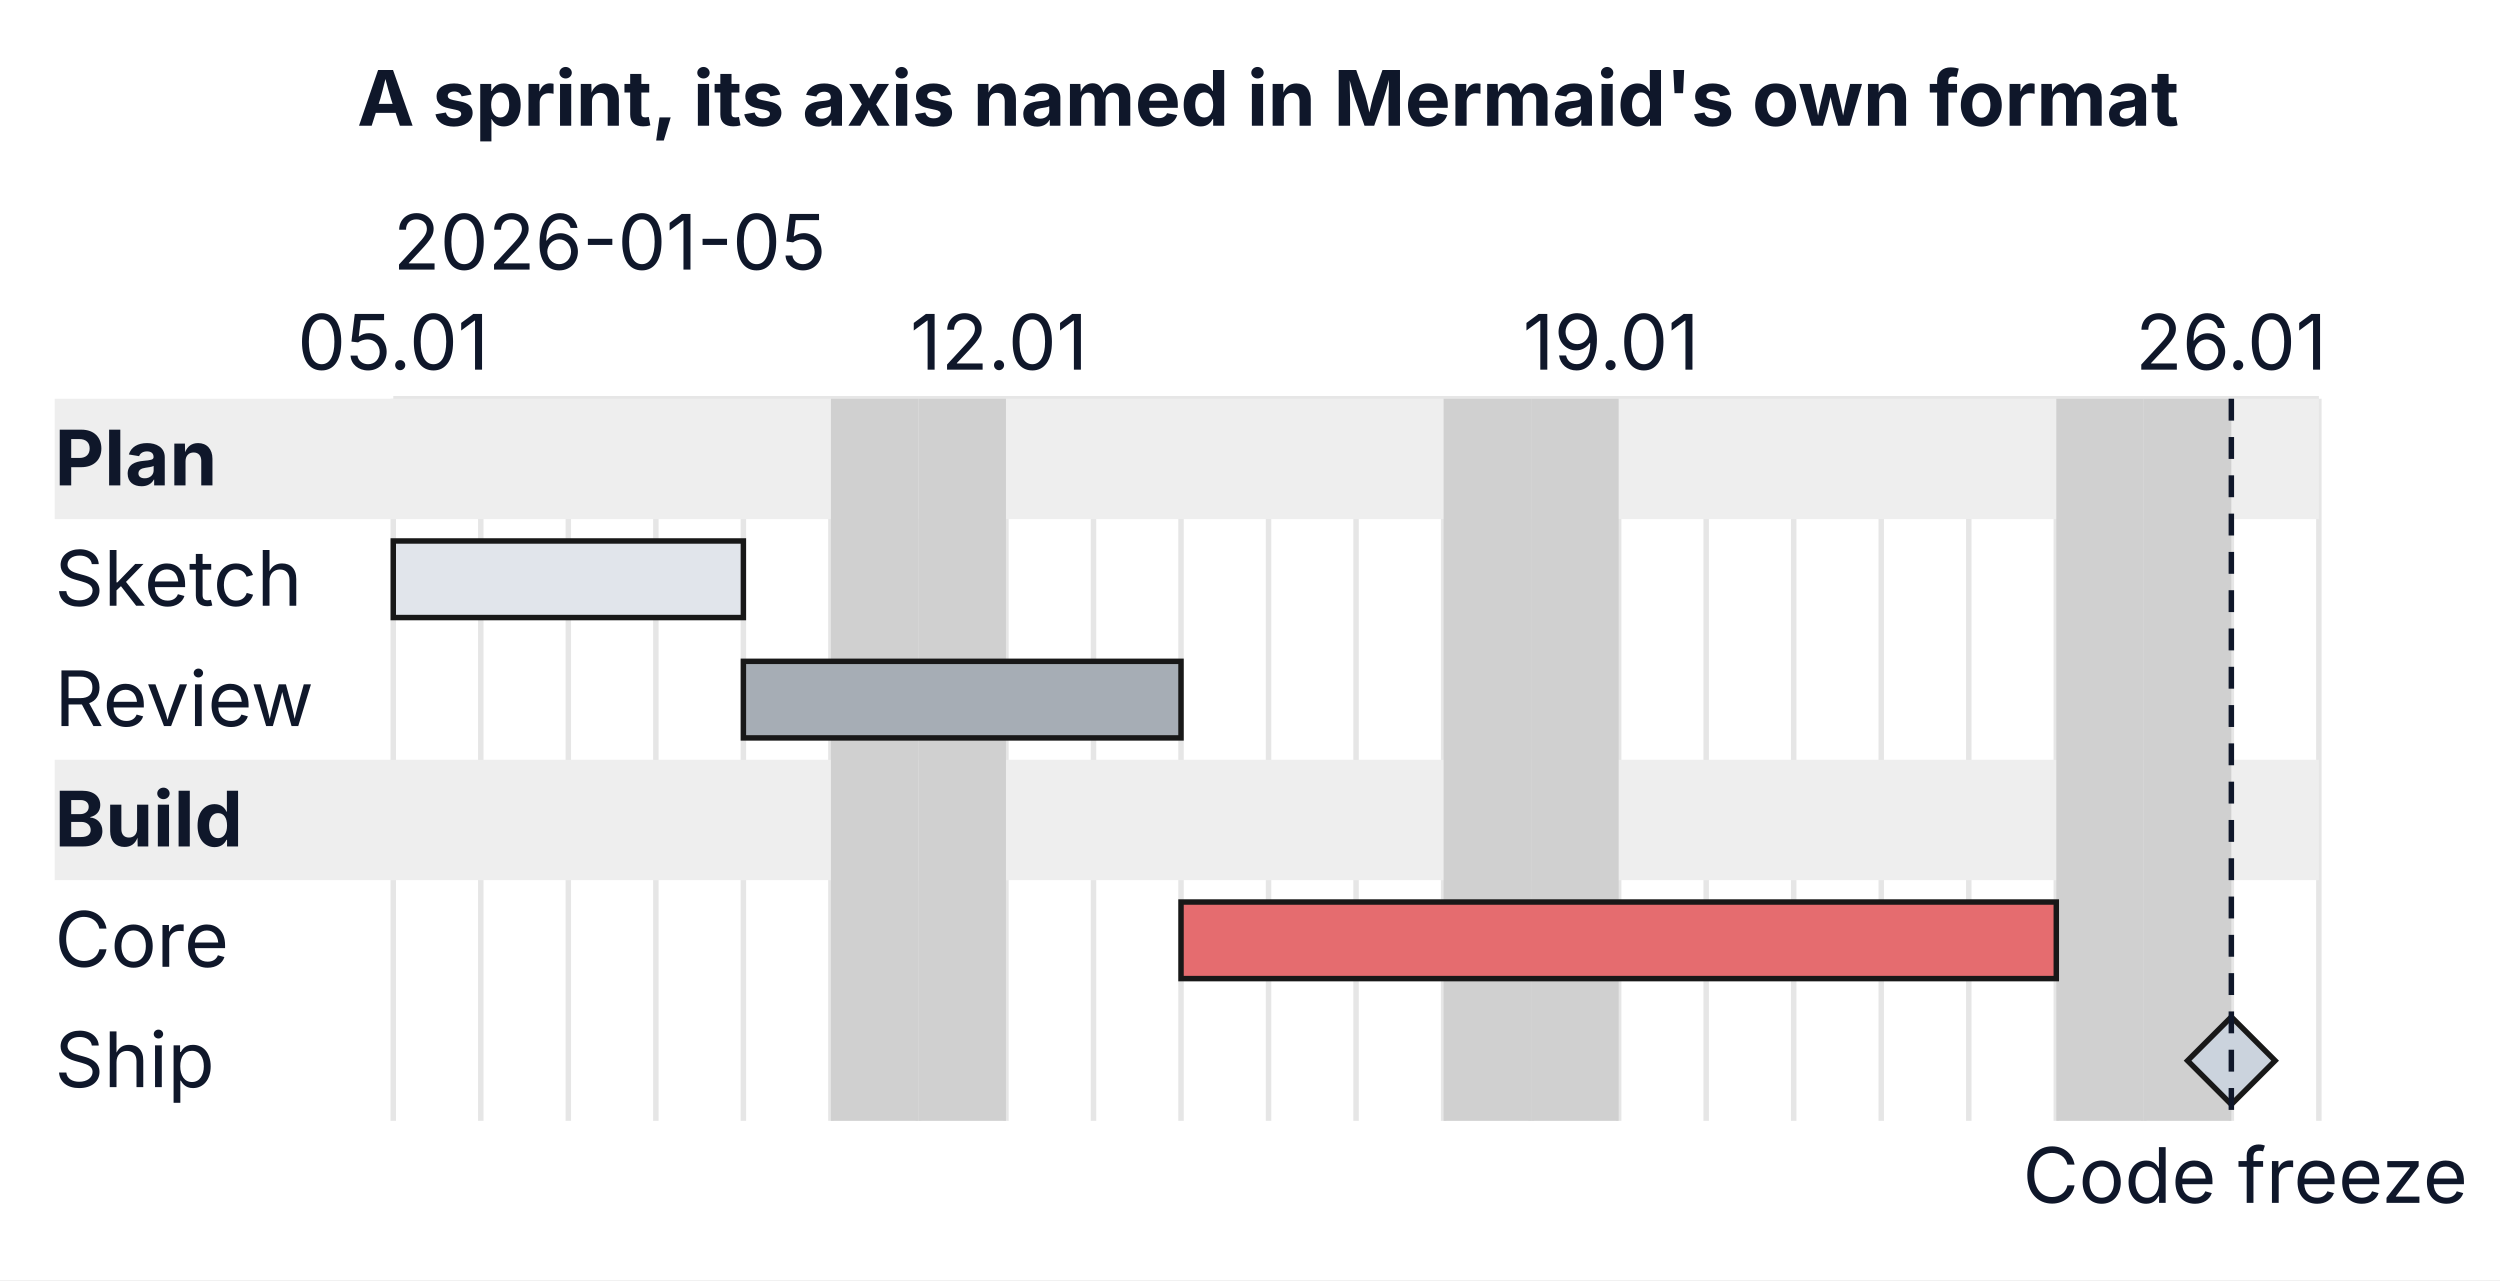
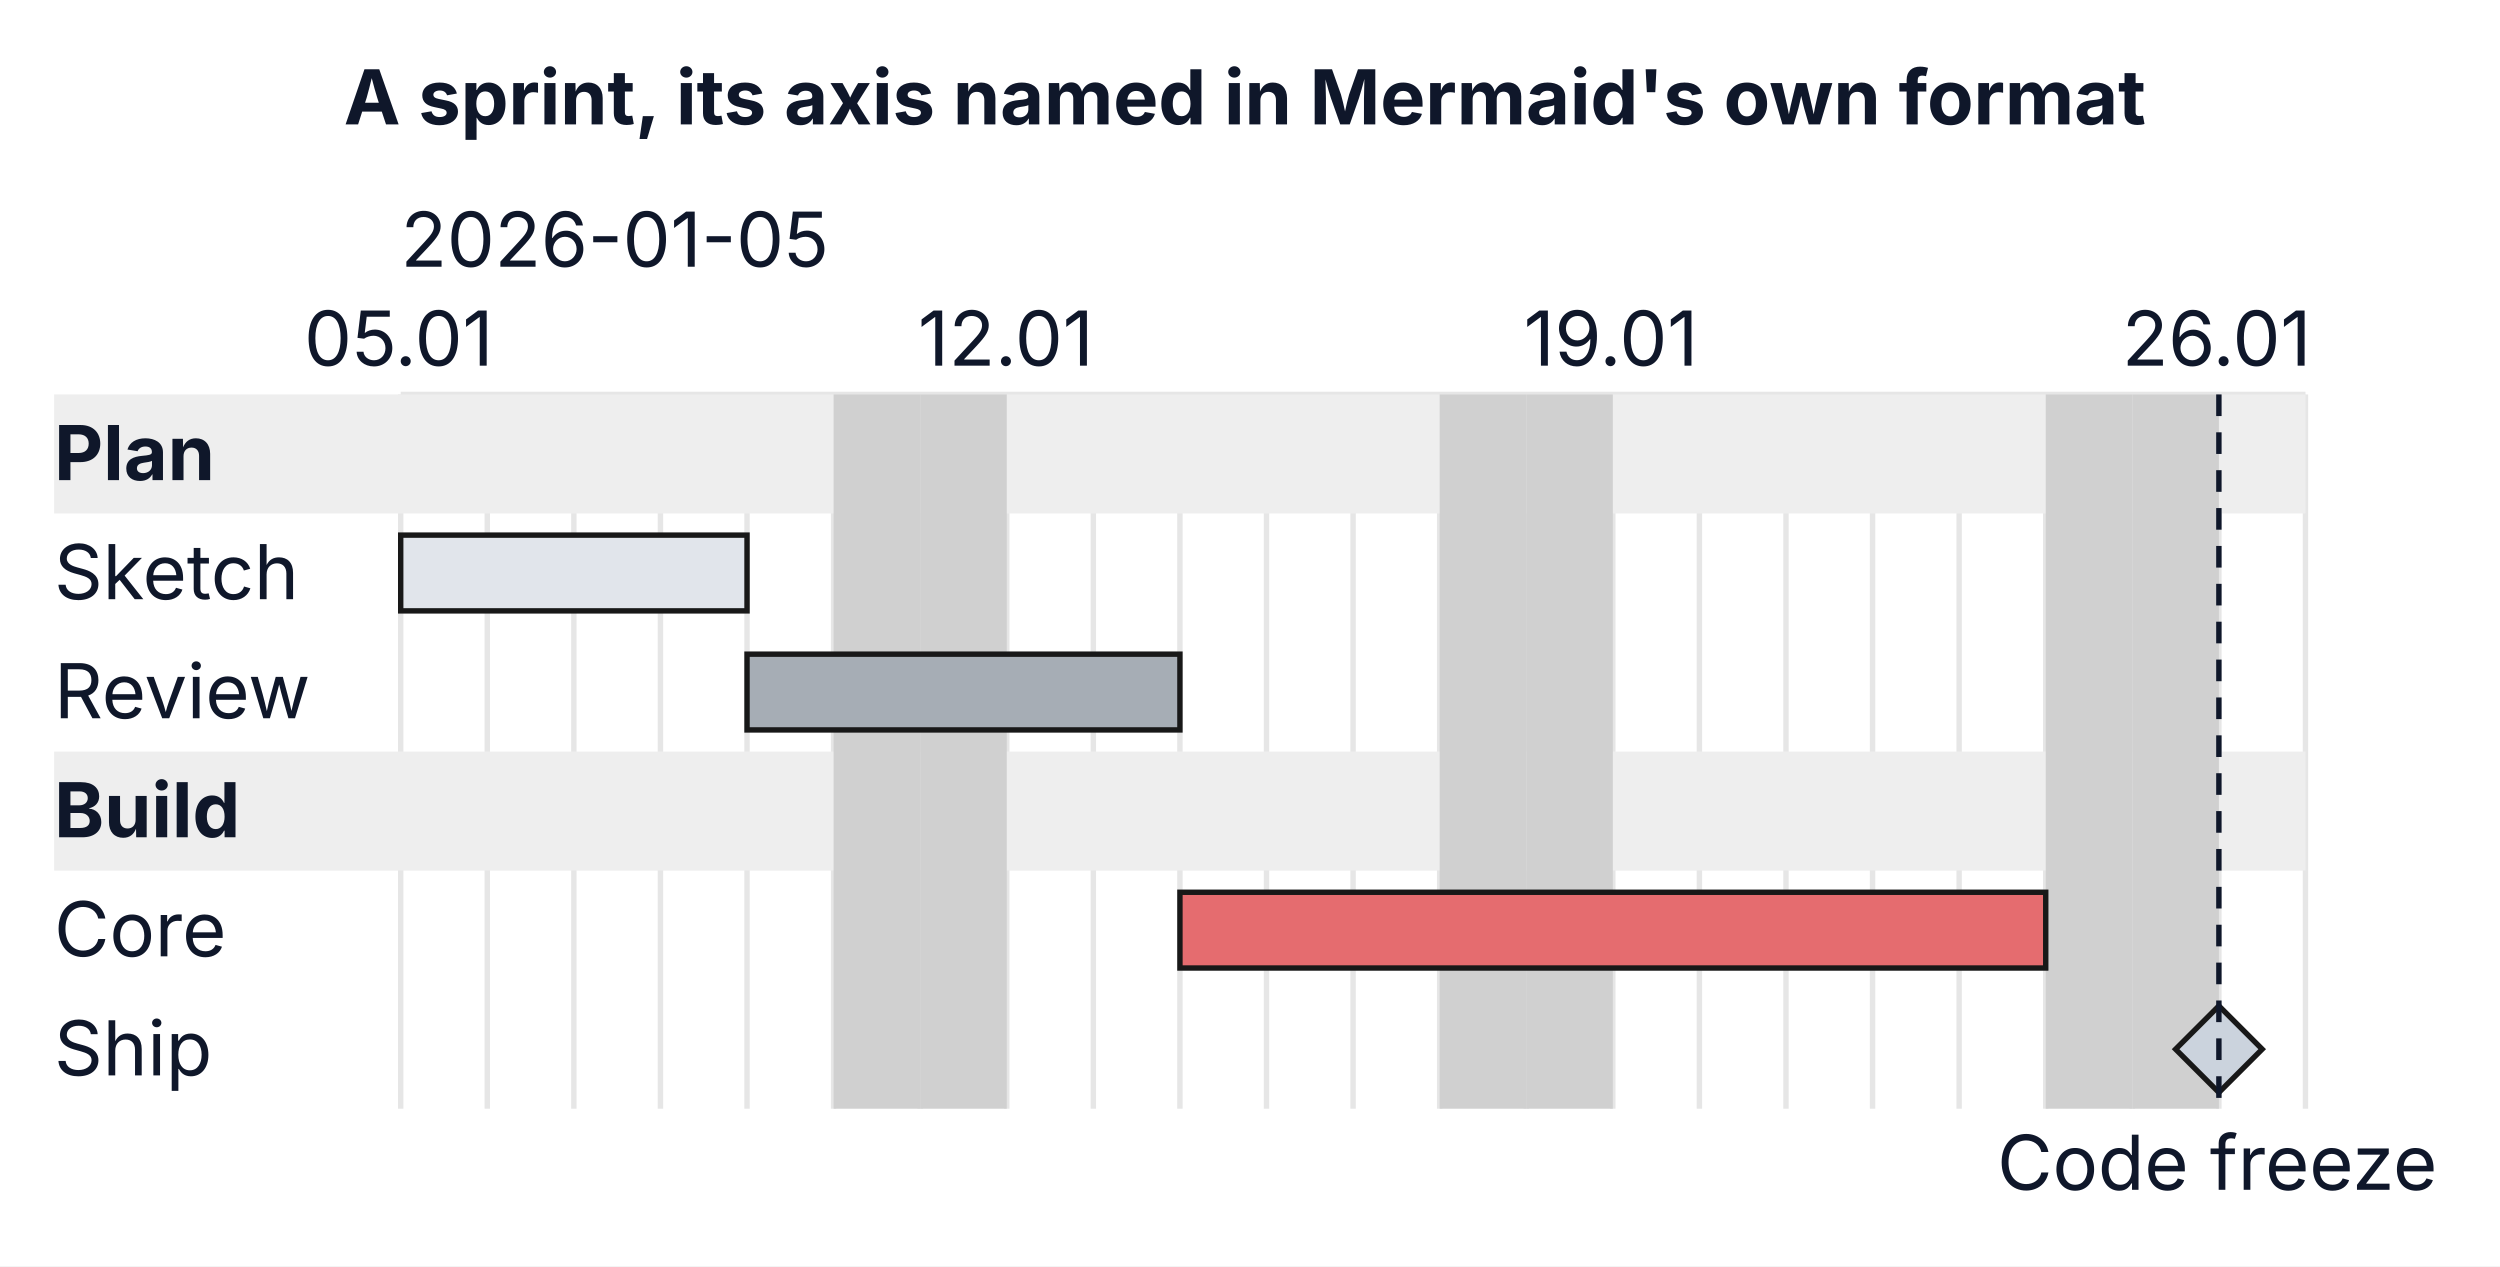
- <svg xmlns="http://www.w3.org/2000/svg" width="457" height="234" viewBox="0 0 457 234">
-   <rect x="0" y="0" width="457" height="234" fill="#FFFFFF" />
+ <svg xmlns="http://www.w3.org/2000/svg" width="462" height="234" viewBox="0 0 462 234">
+   <rect x="0" y="0" width="462" height="234" fill="#FFFFFF" />
  <g transform="translate(10,10)">
    <g>
      <g id="grid">
-         <line x1="61.89" y1="62.89" x2="61.89" y2="194.89" fill="none" stroke="#E6E6E6" stroke-width="1" />
-         <line x1="77.89" y1="62.89" x2="77.89" y2="194.89" fill="none" stroke="#E6E6E6" stroke-width="1" />
-         <line x1="93.89" y1="62.89" x2="93.89" y2="194.89" fill="none" stroke="#E6E6E6" stroke-width="1" />
-         <line x1="109.89" y1="62.89" x2="109.89" y2="194.89" fill="none" stroke="#E6E6E6" stroke-width="1" />
-         <line x1="125.89" y1="62.89" x2="125.89" y2="194.89" fill="none" stroke="#E6E6E6" stroke-width="1" />
-         <line x1="141.89" y1="62.89" x2="141.89" y2="194.89" fill="none" stroke="#E6E6E6" stroke-width="1" />
-         <line x1="157.89" y1="62.89" x2="157.89" y2="194.89" fill="none" stroke="#E6E6E6" stroke-width="1" />
-         <line x1="173.89" y1="62.89" x2="173.89" y2="194.89" fill="none" stroke="#E6E6E6" stroke-width="1" />
-         <line x1="189.89" y1="62.89" x2="189.89" y2="194.89" fill="none" stroke="#E6E6E6" stroke-width="1" />
-         <line x1="205.89" y1="62.89" x2="205.89" y2="194.89" fill="none" stroke="#E6E6E6" stroke-width="1" />
-         <line x1="221.89" y1="62.89" x2="221.89" y2="194.89" fill="none" stroke="#E6E6E6" stroke-width="1" />
-         <line x1="237.89" y1="62.89" x2="237.89" y2="194.89" fill="none" stroke="#E6E6E6" stroke-width="1" />
-         <line x1="253.89" y1="62.89" x2="253.89" y2="194.89" fill="none" stroke="#E6E6E6" stroke-width="1" />
-         <line x1="269.89" y1="62.89" x2="269.89" y2="194.89" fill="none" stroke="#E6E6E6" stroke-width="1" />
-         <line x1="285.89" y1="62.89" x2="285.89" y2="194.89" fill="none" stroke="#E6E6E6" stroke-width="1" />
-         <line x1="301.89" y1="62.89" x2="301.89" y2="194.89" fill="none" stroke="#E6E6E6" stroke-width="1" />
-         <line x1="317.89" y1="62.89" x2="317.89" y2="194.89" fill="none" stroke="#E6E6E6" stroke-width="1" />
-         <line x1="333.89" y1="62.89" x2="333.89" y2="194.89" fill="none" stroke="#E6E6E6" stroke-width="1" />
-         <line x1="349.89" y1="62.89" x2="349.89" y2="194.89" fill="none" stroke="#E6E6E6" stroke-width="1" />
-         <line x1="365.89" y1="62.89" x2="365.89" y2="194.89" fill="none" stroke="#E6E6E6" stroke-width="1" />
-         <line x1="381.89" y1="62.89" x2="381.89" y2="194.89" fill="none" stroke="#E6E6E6" stroke-width="1" />
-         <line x1="397.89" y1="62.89" x2="397.89" y2="194.89" fill="none" stroke="#E6E6E6" stroke-width="1" />
-         <line x1="413.89" y1="62.89" x2="413.89" y2="194.89" fill="none" stroke="#E6E6E6" stroke-width="1" />
-         <line x1="61.89" y1="62.89" x2="413.89" y2="62.89" fill="none" stroke="#E6E6E6" stroke-width="1" />
+         <line x1="64.05" y1="62.89" x2="64.05" y2="194.89" fill="none" stroke="#E6E6E6" stroke-width="1" />
+         <line x1="80.05" y1="62.89" x2="80.05" y2="194.89" fill="none" stroke="#E6E6E6" stroke-width="1" />
+         <line x1="96.05" y1="62.89" x2="96.05" y2="194.89" fill="none" stroke="#E6E6E6" stroke-width="1" />
+         <line x1="112.05" y1="62.89" x2="112.05" y2="194.89" fill="none" stroke="#E6E6E6" stroke-width="1" />
+         <line x1="128.05" y1="62.89" x2="128.05" y2="194.89" fill="none" stroke="#E6E6E6" stroke-width="1" />
+         <line x1="144.05" y1="62.89" x2="144.05" y2="194.89" fill="none" stroke="#E6E6E6" stroke-width="1" />
+         <line x1="160.05" y1="62.89" x2="160.05" y2="194.89" fill="none" stroke="#E6E6E6" stroke-width="1" />
+         <line x1="176.05" y1="62.89" x2="176.05" y2="194.89" fill="none" stroke="#E6E6E6" stroke-width="1" />
+         <line x1="192.05" y1="62.89" x2="192.05" y2="194.89" fill="none" stroke="#E6E6E6" stroke-width="1" />
+         <line x1="208.05" y1="62.89" x2="208.05" y2="194.89" fill="none" stroke="#E6E6E6" stroke-width="1" />
+         <line x1="224.05" y1="62.89" x2="224.05" y2="194.89" fill="none" stroke="#E6E6E6" stroke-width="1" />
+         <line x1="240.05" y1="62.89" x2="240.05" y2="194.89" fill="none" stroke="#E6E6E6" stroke-width="1" />
+         <line x1="256.05" y1="62.89" x2="256.05" y2="194.89" fill="none" stroke="#E6E6E6" stroke-width="1" />
+         <line x1="272.05" y1="62.89" x2="272.05" y2="194.89" fill="none" stroke="#E6E6E6" stroke-width="1" />
+         <line x1="288.05" y1="62.89" x2="288.05" y2="194.89" fill="none" stroke="#E6E6E6" stroke-width="1" />
+         <line x1="304.05" y1="62.89" x2="304.05" y2="194.89" fill="none" stroke="#E6E6E6" stroke-width="1" />
+         <line x1="320.05" y1="62.89" x2="320.05" y2="194.89" fill="none" stroke="#E6E6E6" stroke-width="1" />
+         <line x1="336.05" y1="62.89" x2="336.05" y2="194.89" fill="none" stroke="#E6E6E6" stroke-width="1" />
+         <line x1="352.05" y1="62.89" x2="352.05" y2="194.89" fill="none" stroke="#E6E6E6" stroke-width="1" />
+         <line x1="368.05" y1="62.89" x2="368.05" y2="194.89" fill="none" stroke="#E6E6E6" stroke-width="1" />
+         <line x1="384.05" y1="62.89" x2="384.05" y2="194.89" fill="none" stroke="#E6E6E6" stroke-width="1" />
+         <line x1="400.05" y1="62.89" x2="400.05" y2="194.89" fill="none" stroke="#E6E6E6" stroke-width="1" />
+         <line x1="416.05" y1="62.89" x2="416.05" y2="194.89" fill="none" stroke="#E6E6E6" stroke-width="1" />
+         <line x1="64.05" y1="62.89" x2="416.05" y2="62.89" fill="none" stroke="#E6E6E6" stroke-width="1" />
      </g>
-       <rect x="0" y="62.89" width="413.89" height="22" fill="#EEEEEE" />
-       <rect x="0" y="128.89" width="413.89" height="22" fill="#EEEEEE" />
-       <rect x="141.89" y="62.89" width="16" height="132" fill="#D0D0D0" />
-       <rect x="157.89" y="62.89" width="16" height="132" fill="#D0D0D0" />
-       <rect x="253.89" y="62.89" width="16" height="132" fill="#D0D0D0" />
-       <rect x="269.89" y="62.89" width="16" height="132" fill="#D0D0D0" />
-       <rect x="365.89" y="62.89" width="16" height="132" fill="#D0D0D0" />
-       <rect x="381.89" y="62.89" width="16" height="132" fill="#D0D0D0" />
+       <rect x="0" y="62.89" width="416.05" height="22" fill="#EEEEEE" />
+       <rect x="0" y="128.89" width="416.05" height="22" fill="#EEEEEE" />
+       <rect x="144.05" y="62.89" width="16" height="132" fill="#D0D0D0" />
+       <rect x="160.05" y="62.89" width="16" height="132" fill="#D0D0D0" />
+       <rect x="256.05" y="62.89" width="16" height="132" fill="#D0D0D0" />
+       <rect x="272.05" y="62.89" width="16" height="132" fill="#D0D0D0" />
+       <rect x="368.05" y="62.89" width="16" height="132" fill="#D0D0D0" />
+       <rect x="384.05" y="62.89" width="16" height="132" fill="#D0D0D0" />
    </g>
    <g>
-       <rect x="61.89" y="88.89" width="64" height="14" fill="#E1E5EB" stroke="#181818" stroke-width="1" />
-       <rect x="125.89" y="110.89" width="80" height="14" fill="#A6ADB5" stroke="#181818" stroke-width="1" />
-       <rect x="205.89" y="154.89" width="160" height="14" fill="#E56C6F" stroke="#181818" stroke-width="1" />
-       <polygon points="397.89,175.89 405.89,183.89 397.89,191.89 389.89,183.89" fill="#CBD3DD" stroke="#181818" stroke-width="1" />
+       <rect x="64.05" y="88.89" width="64" height="14" fill="#E1E5EB" stroke="#181818" stroke-width="1" />
+       <rect x="128.05" y="110.89" width="80" height="14" fill="#A6ADB5" stroke="#181818" stroke-width="1" />
+       <rect x="208.05" y="154.89" width="160" height="14" fill="#E56C6F" stroke="#181818" stroke-width="1" />
+       <polygon points="400.05,175.89 408.05,183.89 400.05,191.89 392.05,183.89" fill="#CBD3DD" stroke="#181818" stroke-width="1" />
    </g>
    <g>
      <text font-family="Inter, ui-sans-serif, system-ui, -apple-system, Segoe UI, DejaVu Sans, Liberation Sans, Arial, Liberation Sans, Arimo, Helvetica, Nimbus Sans, sans-serif, Noto Color Emoji, Apple Color Emoji, Segoe UI Emoji" xml:space="preserve">
-         <tspan x="61.89" y="39.29" font-size="14" fill="#0F172A" textLength="71.6" lengthAdjust="spacing">2026-01-05</tspan>
+         <tspan x="64.05" y="39.29" font-size="14" fill="#0F172A" textLength="79.14" lengthAdjust="spacing">2026-01-05</tspan>
      </text>
      <text font-family="Inter, ui-sans-serif, system-ui, -apple-system, Segoe UI, DejaVu Sans, Liberation Sans, Arial, Liberation Sans, Arimo, Helvetica, Nimbus Sans, sans-serif, Noto Color Emoji, Apple Color Emoji, Segoe UI Emoji" xml:space="preserve">
-         <tspan x="44.38" y="57.58" font-size="14" fill="#0F172A" textLength="35.03" lengthAdjust="spacing">05.01</tspan>
+         <tspan x="46.2" y="57.58" font-size="14" fill="#0F172A" textLength="35.7" lengthAdjust="spacing">05.01</tspan>
      </text>
      <text font-family="Inter, ui-sans-serif, system-ui, -apple-system, Segoe UI, DejaVu Sans, Liberation Sans, Arial, Liberation Sans, Arimo, Helvetica, Nimbus Sans, sans-serif, Noto Color Emoji, Apple Color Emoji, Segoe UI Emoji" xml:space="preserve">
-         <tspan x="156.38" y="57.58" font-size="14" fill="#0F172A" textLength="35.03" lengthAdjust="spacing">12.01</tspan>
+         <tspan x="159.65" y="57.58" font-size="14" fill="#0F172A" textLength="32.8" lengthAdjust="spacing">12.01</tspan>
      </text>
      <text font-family="Inter, ui-sans-serif, system-ui, -apple-system, Segoe UI, DejaVu Sans, Liberation Sans, Arial, Liberation Sans, Arimo, Helvetica, Nimbus Sans, sans-serif, Noto Color Emoji, Apple Color Emoji, Segoe UI Emoji" xml:space="preserve">
-         <tspan x="268.38" y="57.58" font-size="14" fill="#0F172A" textLength="35.03" lengthAdjust="spacing">19.01</tspan>
+         <tspan x="271.58" y="57.58" font-size="14" fill="#0F172A" textLength="32.94" lengthAdjust="spacing">19.01</tspan>
      </text>
      <text font-family="Inter, ui-sans-serif, system-ui, -apple-system, Segoe UI, DejaVu Sans, Liberation Sans, Arial, Liberation Sans, Arimo, Helvetica, Nimbus Sans, sans-serif, Noto Color Emoji, Apple Color Emoji, Segoe UI Emoji" xml:space="preserve">
-         <tspan x="380.38" y="57.58" font-size="14" fill="#0F172A" textLength="35.03" lengthAdjust="spacing">26.01</tspan>
+         <tspan x="382.16" y="57.58" font-size="14" fill="#0F172A" textLength="35.78" lengthAdjust="spacing">26.01</tspan>
      </text>
      <text font-family="Inter, ui-sans-serif, system-ui, -apple-system, Segoe UI, DejaVu Sans, Liberation Sans, Arial, Liberation Sans, Arimo, Helvetica, Nimbus Sans, sans-serif, Noto Color Emoji, Apple Color Emoji, Segoe UI Emoji" xml:space="preserve">
-         <tspan x="0" y="78.73" font-size="14" fill="#0F172A" font-weight="bold" textLength="29.57" lengthAdjust="spacing">Plan</tspan>
+         <tspan x="0" y="78.73" font-size="14" fill="#0F172A" font-weight="bold" textLength="29.72" lengthAdjust="spacing">Plan</tspan>
      </text>
      <text font-family="Inter, ui-sans-serif, system-ui, -apple-system, Segoe UI, DejaVu Sans, Liberation Sans, Arial, Liberation Sans, Arimo, Helvetica, Nimbus Sans, sans-serif, Noto Color Emoji, Apple Color Emoji, Segoe UI Emoji" xml:space="preserve">
-         <tspan x="0" y="100.73" font-size="14" fill="#0F172A" textLength="42.8" lengthAdjust="spacing">Sketch</tspan>
+         <tspan x="0" y="100.73" font-size="14" fill="#0F172A" textLength="45.68" lengthAdjust="spacing">Sketch</tspan>
      </text>
      <text font-family="Inter, ui-sans-serif, system-ui, -apple-system, Segoe UI, DejaVu Sans, Liberation Sans, Arial, Liberation Sans, Arimo, Helvetica, Nimbus Sans, sans-serif, Noto Color Emoji, Apple Color Emoji, Segoe UI Emoji" xml:space="preserve">
-         <tspan x="0" y="122.73" font-size="14" fill="#0F172A" textLength="45.89" lengthAdjust="spacing">Review</tspan>
+         <tspan x="0" y="122.73" font-size="14" fill="#0F172A" textLength="48.05" lengthAdjust="spacing">Review</tspan>
      </text>
      <text font-family="Inter, ui-sans-serif, system-ui, -apple-system, Segoe UI, DejaVu Sans, Liberation Sans, Arial, Liberation Sans, Arimo, Helvetica, Nimbus Sans, sans-serif, Noto Color Emoji, Apple Color Emoji, Segoe UI Emoji" xml:space="preserve">
-         <tspan x="0" y="144.73" font-size="14" fill="#0F172A" font-weight="bold" textLength="35" lengthAdjust="spacing">Build</tspan>
+         <tspan x="0" y="144.73" font-size="14" fill="#0F172A" font-weight="bold" textLength="34.4" lengthAdjust="spacing">Build</tspan>
      </text>
      <text font-family="Inter, ui-sans-serif, system-ui, -apple-system, Segoe UI, DejaVu Sans, Liberation Sans, Arial, Liberation Sans, Arimo, Helvetica, Nimbus Sans, sans-serif, Noto Color Emoji, Apple Color Emoji, Segoe UI Emoji" xml:space="preserve">
-         <tspan x="0" y="166.73" font-size="14" fill="#0F172A" textLength="30.34" lengthAdjust="spacing">Core</tspan>
+         <tspan x="0" y="166.73" font-size="14" fill="#0F172A" textLength="32.05" lengthAdjust="spacing">Core</tspan>
      </text>
      <text font-family="Inter, ui-sans-serif, system-ui, -apple-system, Segoe UI, DejaVu Sans, Liberation Sans, Arial, Liberation Sans, Arimo, Helvetica, Nimbus Sans, sans-serif, Noto Color Emoji, Apple Color Emoji, Segoe UI Emoji" xml:space="preserve">
-         <tspan x="0" y="188.73" font-size="14" fill="#0F172A" textLength="28.01" lengthAdjust="spacing">Ship</tspan>
+         <tspan x="0" y="188.73" font-size="14" fill="#0F172A" textLength="29.22" lengthAdjust="spacing">Ship</tspan>
      </text>
-       <line x1="397.89" y1="62.89" x2="397.89" y2="194.89" fill="none" stroke="#0F172A" stroke-width="1" stroke-dasharray="4,3" />
+       <line x1="400.05" y1="62.89" x2="400.05" y2="194.89" fill="none" stroke="#0F172A" stroke-width="1" stroke-dasharray="4,3" />
      <text font-family="Inter, ui-sans-serif, system-ui, -apple-system, Segoe UI, DejaVu Sans, Liberation Sans, Arial, Liberation Sans, Arimo, Helvetica, Nimbus Sans, sans-serif, Noto Color Emoji, Apple Color Emoji, Segoe UI Emoji" xml:space="preserve">
-         <tspan x="359.76" y="209.88" font-size="14" fill="#0F172A" textLength="76.26" lengthAdjust="spacing">Code freeze</tspan>
+         <tspan x="359.08" y="209.88" font-size="14" fill="#0F172A" textLength="81.94" lengthAdjust="spacing">Code freeze</tspan>
      </text>
      <text font-family="Inter, ui-sans-serif, system-ui, -apple-system, Segoe UI, DejaVu Sans, Liberation Sans, Arial, Liberation Sans, Arimo, Helvetica, Nimbus Sans, sans-serif, Noto Color Emoji, Apple Color Emoji, Segoe UI Emoji" xml:space="preserve">
-         <tspan x="55.3" y="12.99" font-size="14" fill="#0F172A" font-weight="bold" textLength="325.42" lengthAdjust="spacing">A sprint, its axis named in Mermaid's own format</tspan>
+         <tspan x="53.54" y="12.99" font-size="14" fill="#0F172A" font-weight="bold" textLength="333.94" lengthAdjust="spacing">A sprint, its axis named in Mermaid's own format</tspan>
      </text>
    </g>
  </g>
</svg>
